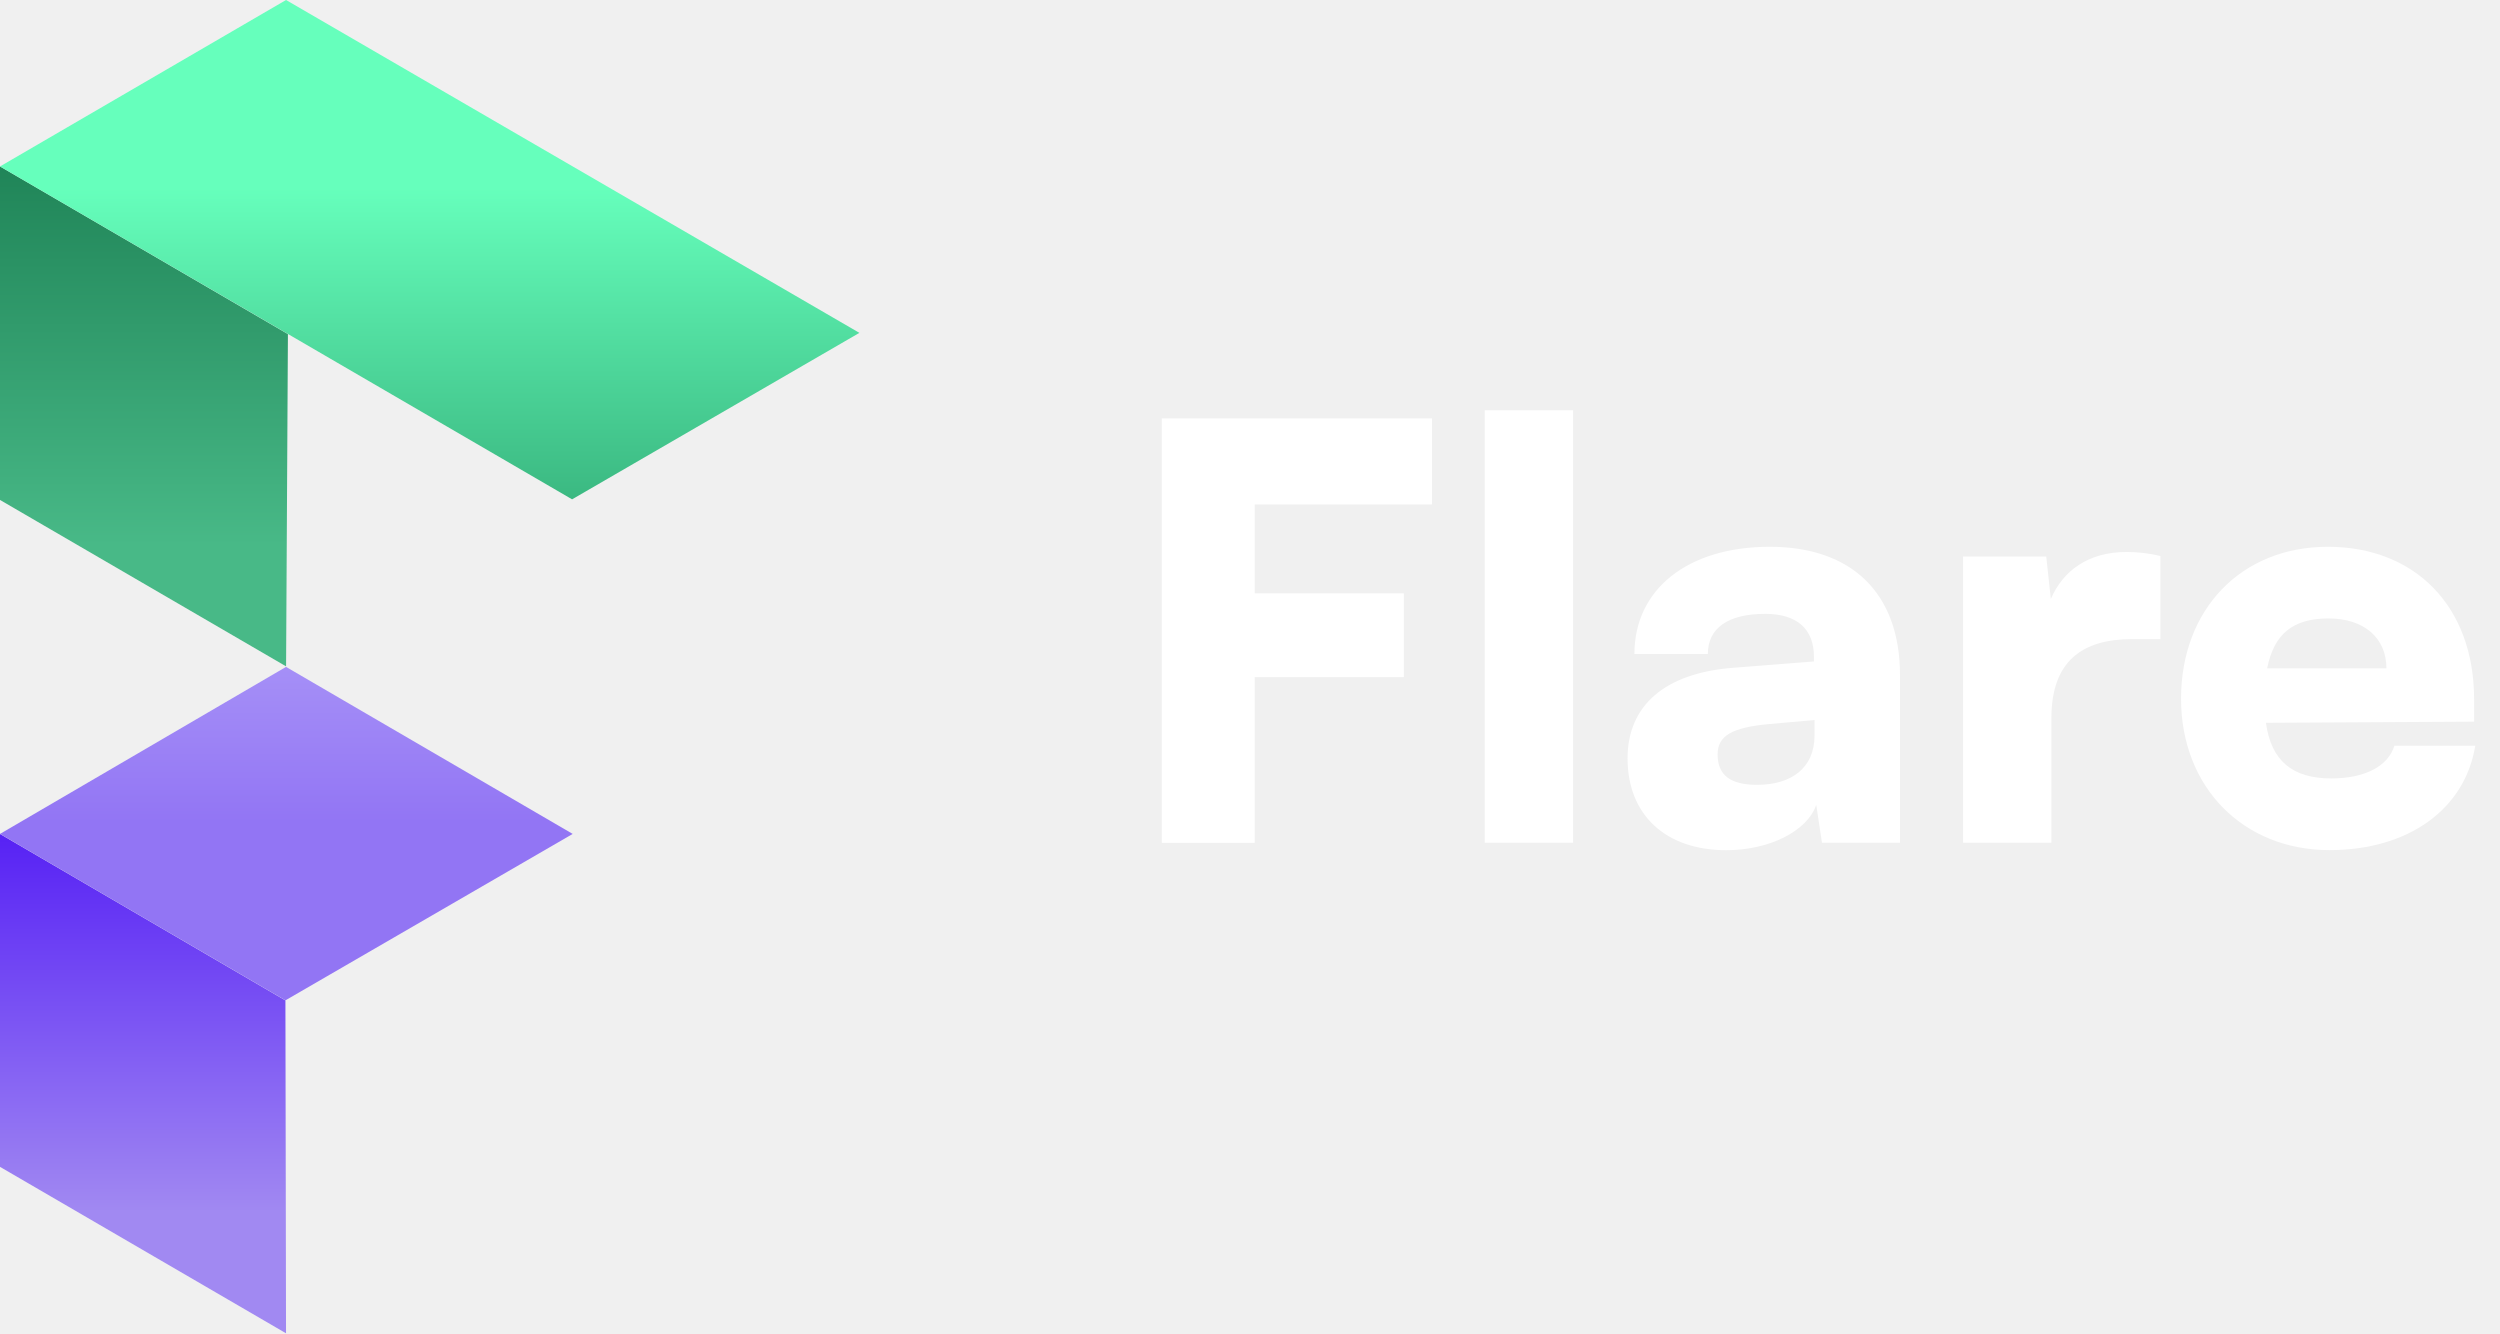
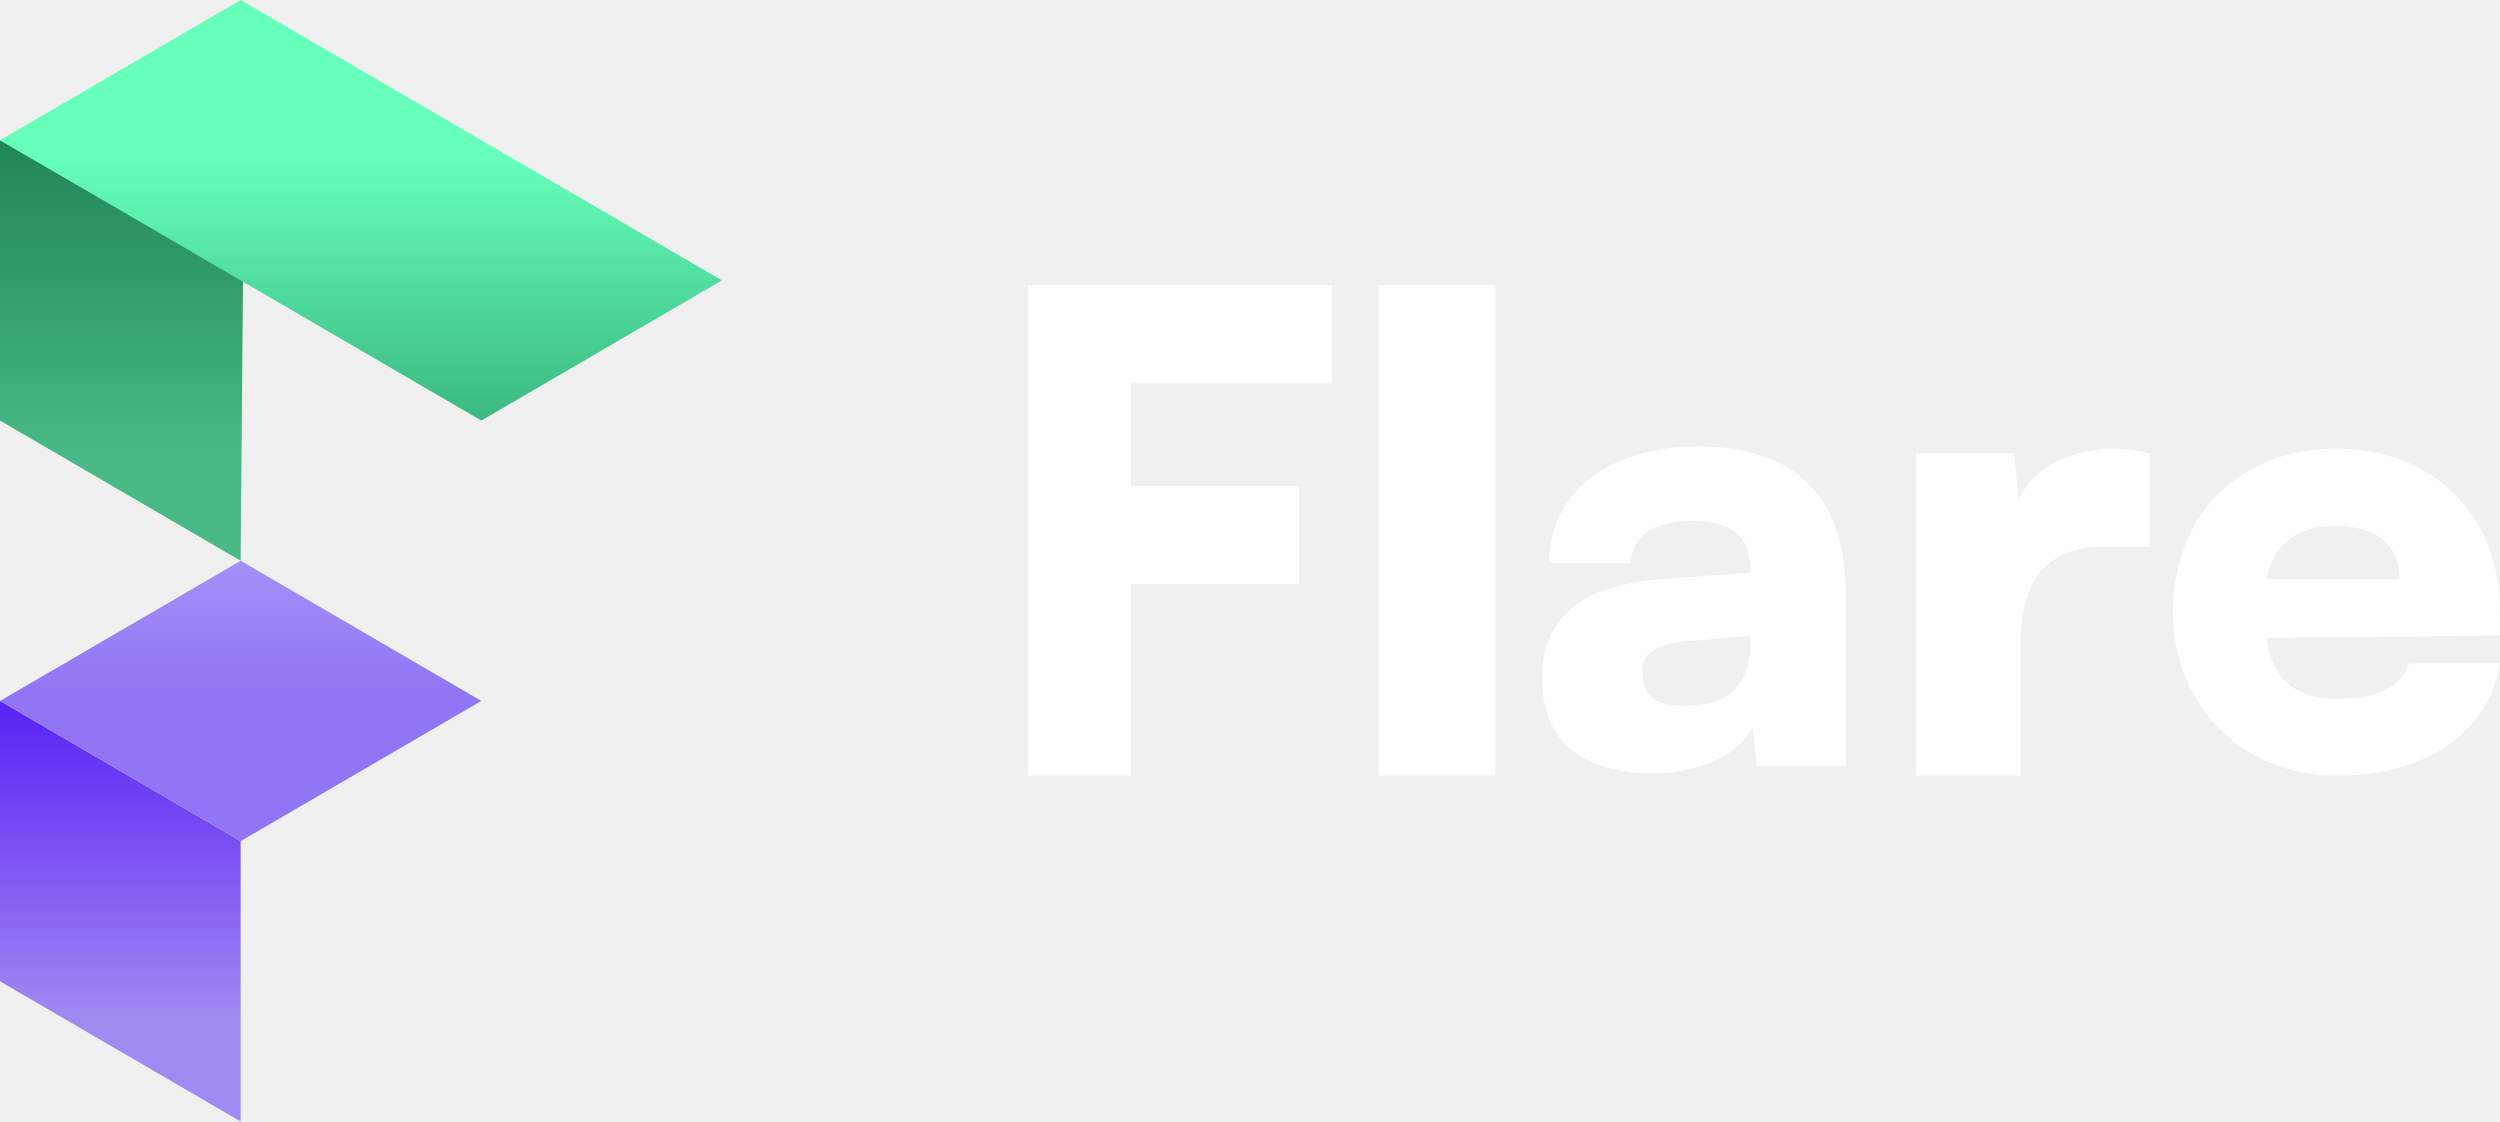
- <svg xmlns="http://www.w3.org/2000/svg" width="90" height="48" viewBox="0 0 90 48" fill="none">
-   <g clip-path="url(#clip0_1883_7682)">
-     <path d="M10.297 23.988L0 17.998V5.992L10.365 12.028L10.299 23.988H10.297Z" fill="url(#paint0_linear_1883_7682)" />
-     <path d="M20.595 17.976L0 5.992L10.297 0L30.938 11.983L20.595 17.976Z" fill="url(#paint1_linear_1883_7682)" />
-     <path d="M10.297 47.999L0 42.007V30.023L10.275 36.016L10.297 47.999Z" fill="url(#paint2_linear_1883_7682)" />
-     <path d="M10.275 36.013L0 30.021L10.297 24.008L20.617 30.021L10.275 36.013Z" fill="url(#paint3_linear_1883_7682)" />
-     <path d="M45.17 24.374V30.342H41.825V15.062H51.551V18.16H45.17V21.361H50.538V24.376H45.17V24.374Z" fill="white" />
-     <path d="M53.45 30.338V14.77H56.63V30.338H53.45Z" fill="white" />
-     <path d="M58.592 27.302C58.592 25.402 59.934 24.225 62.411 24.039L65.302 23.812V23.647C65.302 22.635 64.684 22.099 63.547 22.099C62.205 22.099 61.483 22.614 61.483 23.544H58.839C58.839 21.212 60.759 19.684 63.712 19.684C66.665 19.684 68.4 21.356 68.4 24.309V30.339H65.591L65.385 28.976C65.055 29.927 63.692 30.607 62.143 30.607C59.955 30.607 58.592 29.327 58.592 27.304V27.302ZM65.323 26.477V25.92L63.712 26.064C62.329 26.188 61.834 26.497 61.834 27.159C61.834 27.902 62.287 28.254 63.259 28.254C64.477 28.254 65.323 27.656 65.323 26.479V26.477Z" fill="white" />
-     <path d="M77.775 23.008H76.762C74.945 23.008 73.85 23.812 73.85 25.858V30.339H70.67V20.036H73.665L73.83 21.564C74.263 20.552 75.172 19.871 76.556 19.871C76.927 19.871 77.34 19.912 77.775 20.015V23.01V23.008Z" fill="white" />
-     <path d="M78.518 25.155C78.518 21.934 80.685 19.684 83.803 19.684C86.921 19.684 89.068 21.81 89.068 25.175V25.98L81.574 26.021C81.76 27.384 82.524 28.024 83.927 28.024C85.125 28.024 85.971 27.59 86.198 26.846H89.109C88.738 29.137 86.695 30.604 83.865 30.604C80.747 30.604 78.518 28.333 78.518 25.153V25.155ZM81.615 24.06H85.911C85.911 22.965 85.106 22.264 83.826 22.264C82.545 22.264 81.865 22.82 81.617 24.06H81.615Z" fill="white" />
-   </g>
+ <svg xmlns="http://www.w3.org/2000/svg" fill="none" viewBox="0 0 107 48">
+   <path fill="url(#a)" d="M10.3 24 0 18V6l10.4 6z" />
+   <path fill="url(#b)" d="M20.6 18 0 6l10.3-6 20.6 12z" />
+   <path fill="url(#c)" d="M10.3 48 0 42V30l10.3 6z" />
+   <path fill="url(#d)" d="M10.3 36 0 30l10.3-6 10.3 6z" />
+   <path fill="#fff" d="M48.4 25v8.2H44v-21h13v4.2h-8.6v4.4h7.2V25zM59 33.2v-21h5v21zM66 29q0-3.8 5-4.2l3.9-.3v-.2q0-2-2.4-2-2.6 0-2.7 1.8h-3.5c0-3 2.5-5 6.5-5q6 .1 6.2 6v7.7h-3.8l-.2-1.7c-.5 1.2-2.3 2-4.3 2Q66 33 66 29m8.9-1.1v-.7l-2.1.2q-2.7.1-2.5 1.4 0 1.5 1.9 1.4 2.5 0 2.7-2.3M92 23.4h-1.5q-3.9-.2-4 3.8v6H82V19.4h4.2l.2 2q.9-2 3.9-2.2.7 0 1.7.2zM93 26.2c0-4.1 2.8-7 7-7 4 0 7 2.7 7 7v1l-10 .1q.4 2.7 3.1 2.6 2.5 0 3-1.5h3.9c-.5 3-3.2 4.8-7 4.8-4 0-7-3-7-7m4-1.4h5.7q0-2.2-2.7-2.3-2.5 0-3 2.3" />
  <defs>
-     <linearGradient id="paint0_linear_1883_7682" x1="5.183" y1="19.635" x2="5.183" y2="1.637" gradientUnits="userSpaceOnUse">
-       <stop stop-color="#48B987" />
+     <linearGradient id="a" x1="5.2" x2="5.2" y1="19.6" y2="1.6" gradientUnits="userSpaceOnUse">
+       <stop stop-color="#48b987" />
      <stop offset="1" stop-color="#137449" />
    </linearGradient>
-     <linearGradient id="paint1_linear_1883_7682" x1="15.469" y1="6.761" x2="15.469" y2="24.737" gradientUnits="userSpaceOnUse">
-       <stop stop-color="#66FFBC" />
-       <stop offset="1" stop-color="#218E5E" />
+     <linearGradient id="b" x1="15.5" x2="15.5" y1="6.8" y2="24.7" gradientUnits="userSpaceOnUse">
+       <stop stop-color="#66ffbc" />
+       <stop offset="1" stop-color="#218e5e" />
    </linearGradient>
-     <linearGradient id="paint2_linear_1883_7682" x1="5.149" y1="43.643" x2="5.149" y2="25.647" gradientUnits="userSpaceOnUse">
-       <stop stop-color="#A189F2" />
-       <stop offset="1" stop-color="#3F00F5" />
+     <linearGradient id="c" x1="5.1" x2="5.1" y1="43.6" y2="25.6" gradientUnits="userSpaceOnUse">
+       <stop stop-color="#a189f2" />
+       <stop offset="1" stop-color="#3f00f5" />
    </linearGradient>
-     <linearGradient id="paint3_linear_1883_7682" x1="10.309" y1="17.62" x2="10.309" y2="29.625" gradientUnits="userSpaceOnUse">
-       <stop stop-color="#BBADFA" />
-       <stop offset="1" stop-color="#9275F4" />
+     <linearGradient id="d" x1="10.3" x2="10.3" y1="17.6" y2="29.6" gradientUnits="userSpaceOnUse">
+       <stop stop-color="#bbadfa" />
+       <stop offset="1" stop-color="#9275f4" />
    </linearGradient>
-     <clipPath id="clip0_1883_7682">
-       <rect width="89.109" height="48" fill="white" />
-     </clipPath>
  </defs>
</svg>
